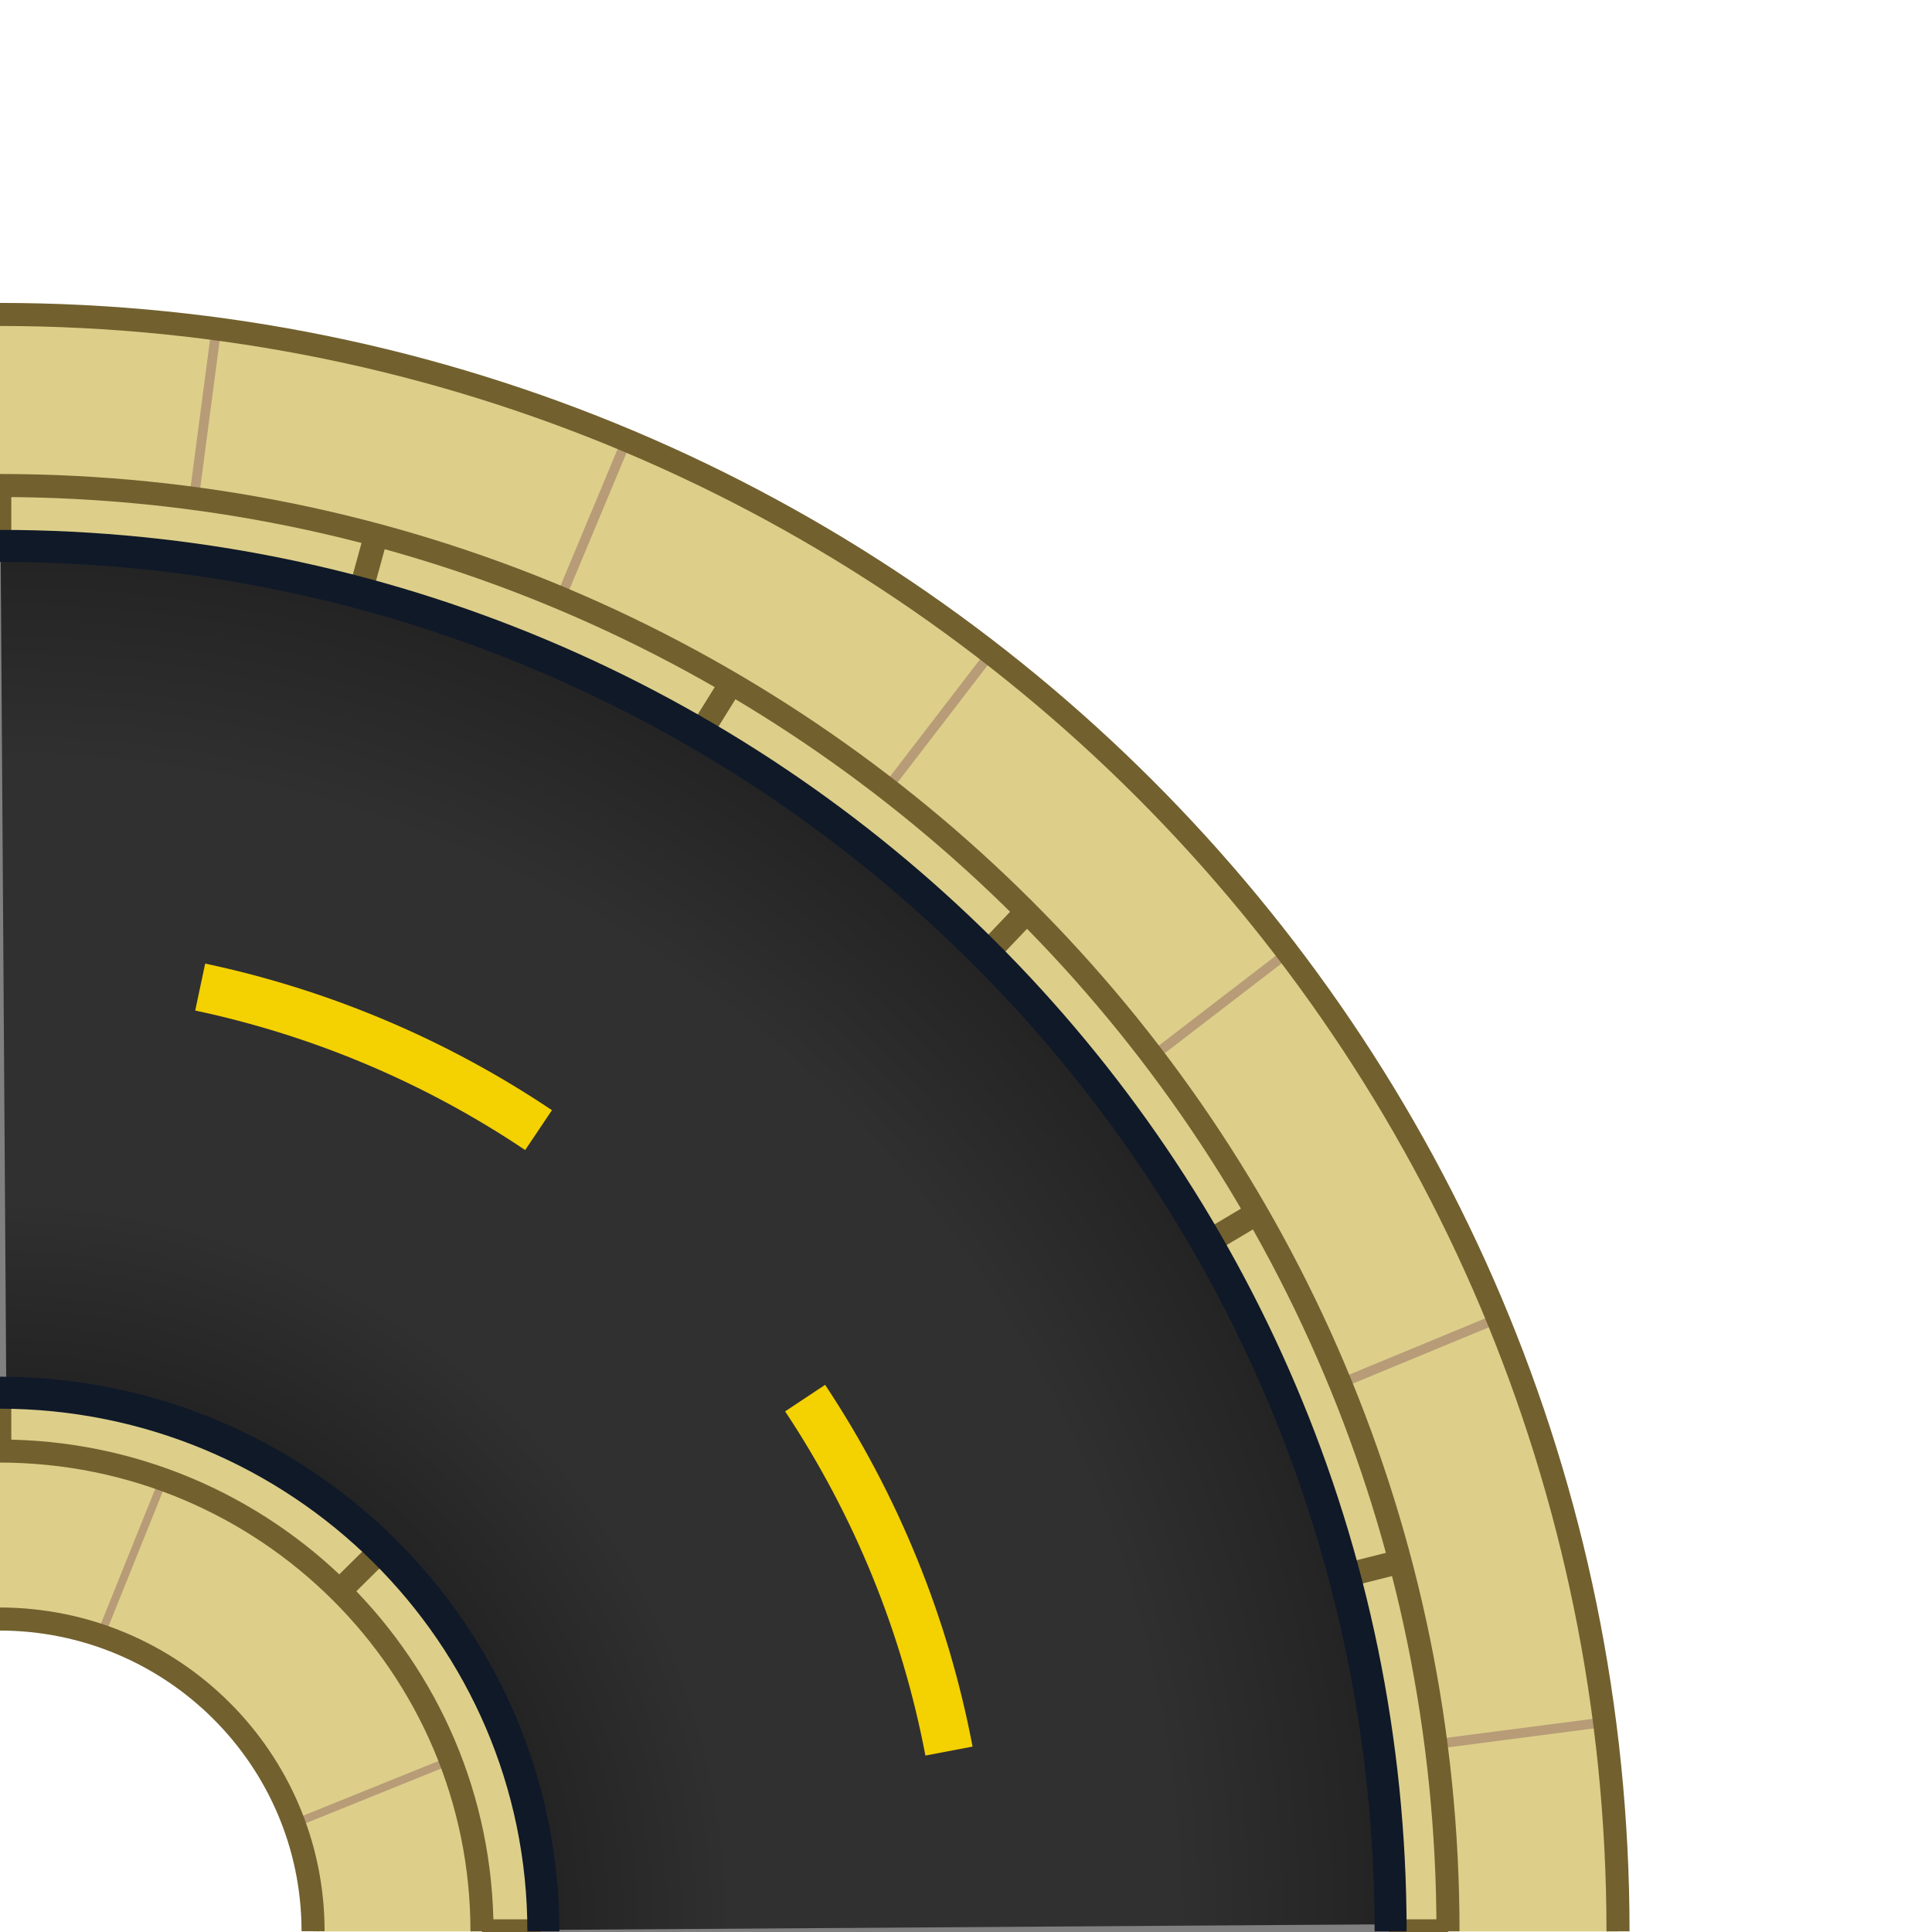
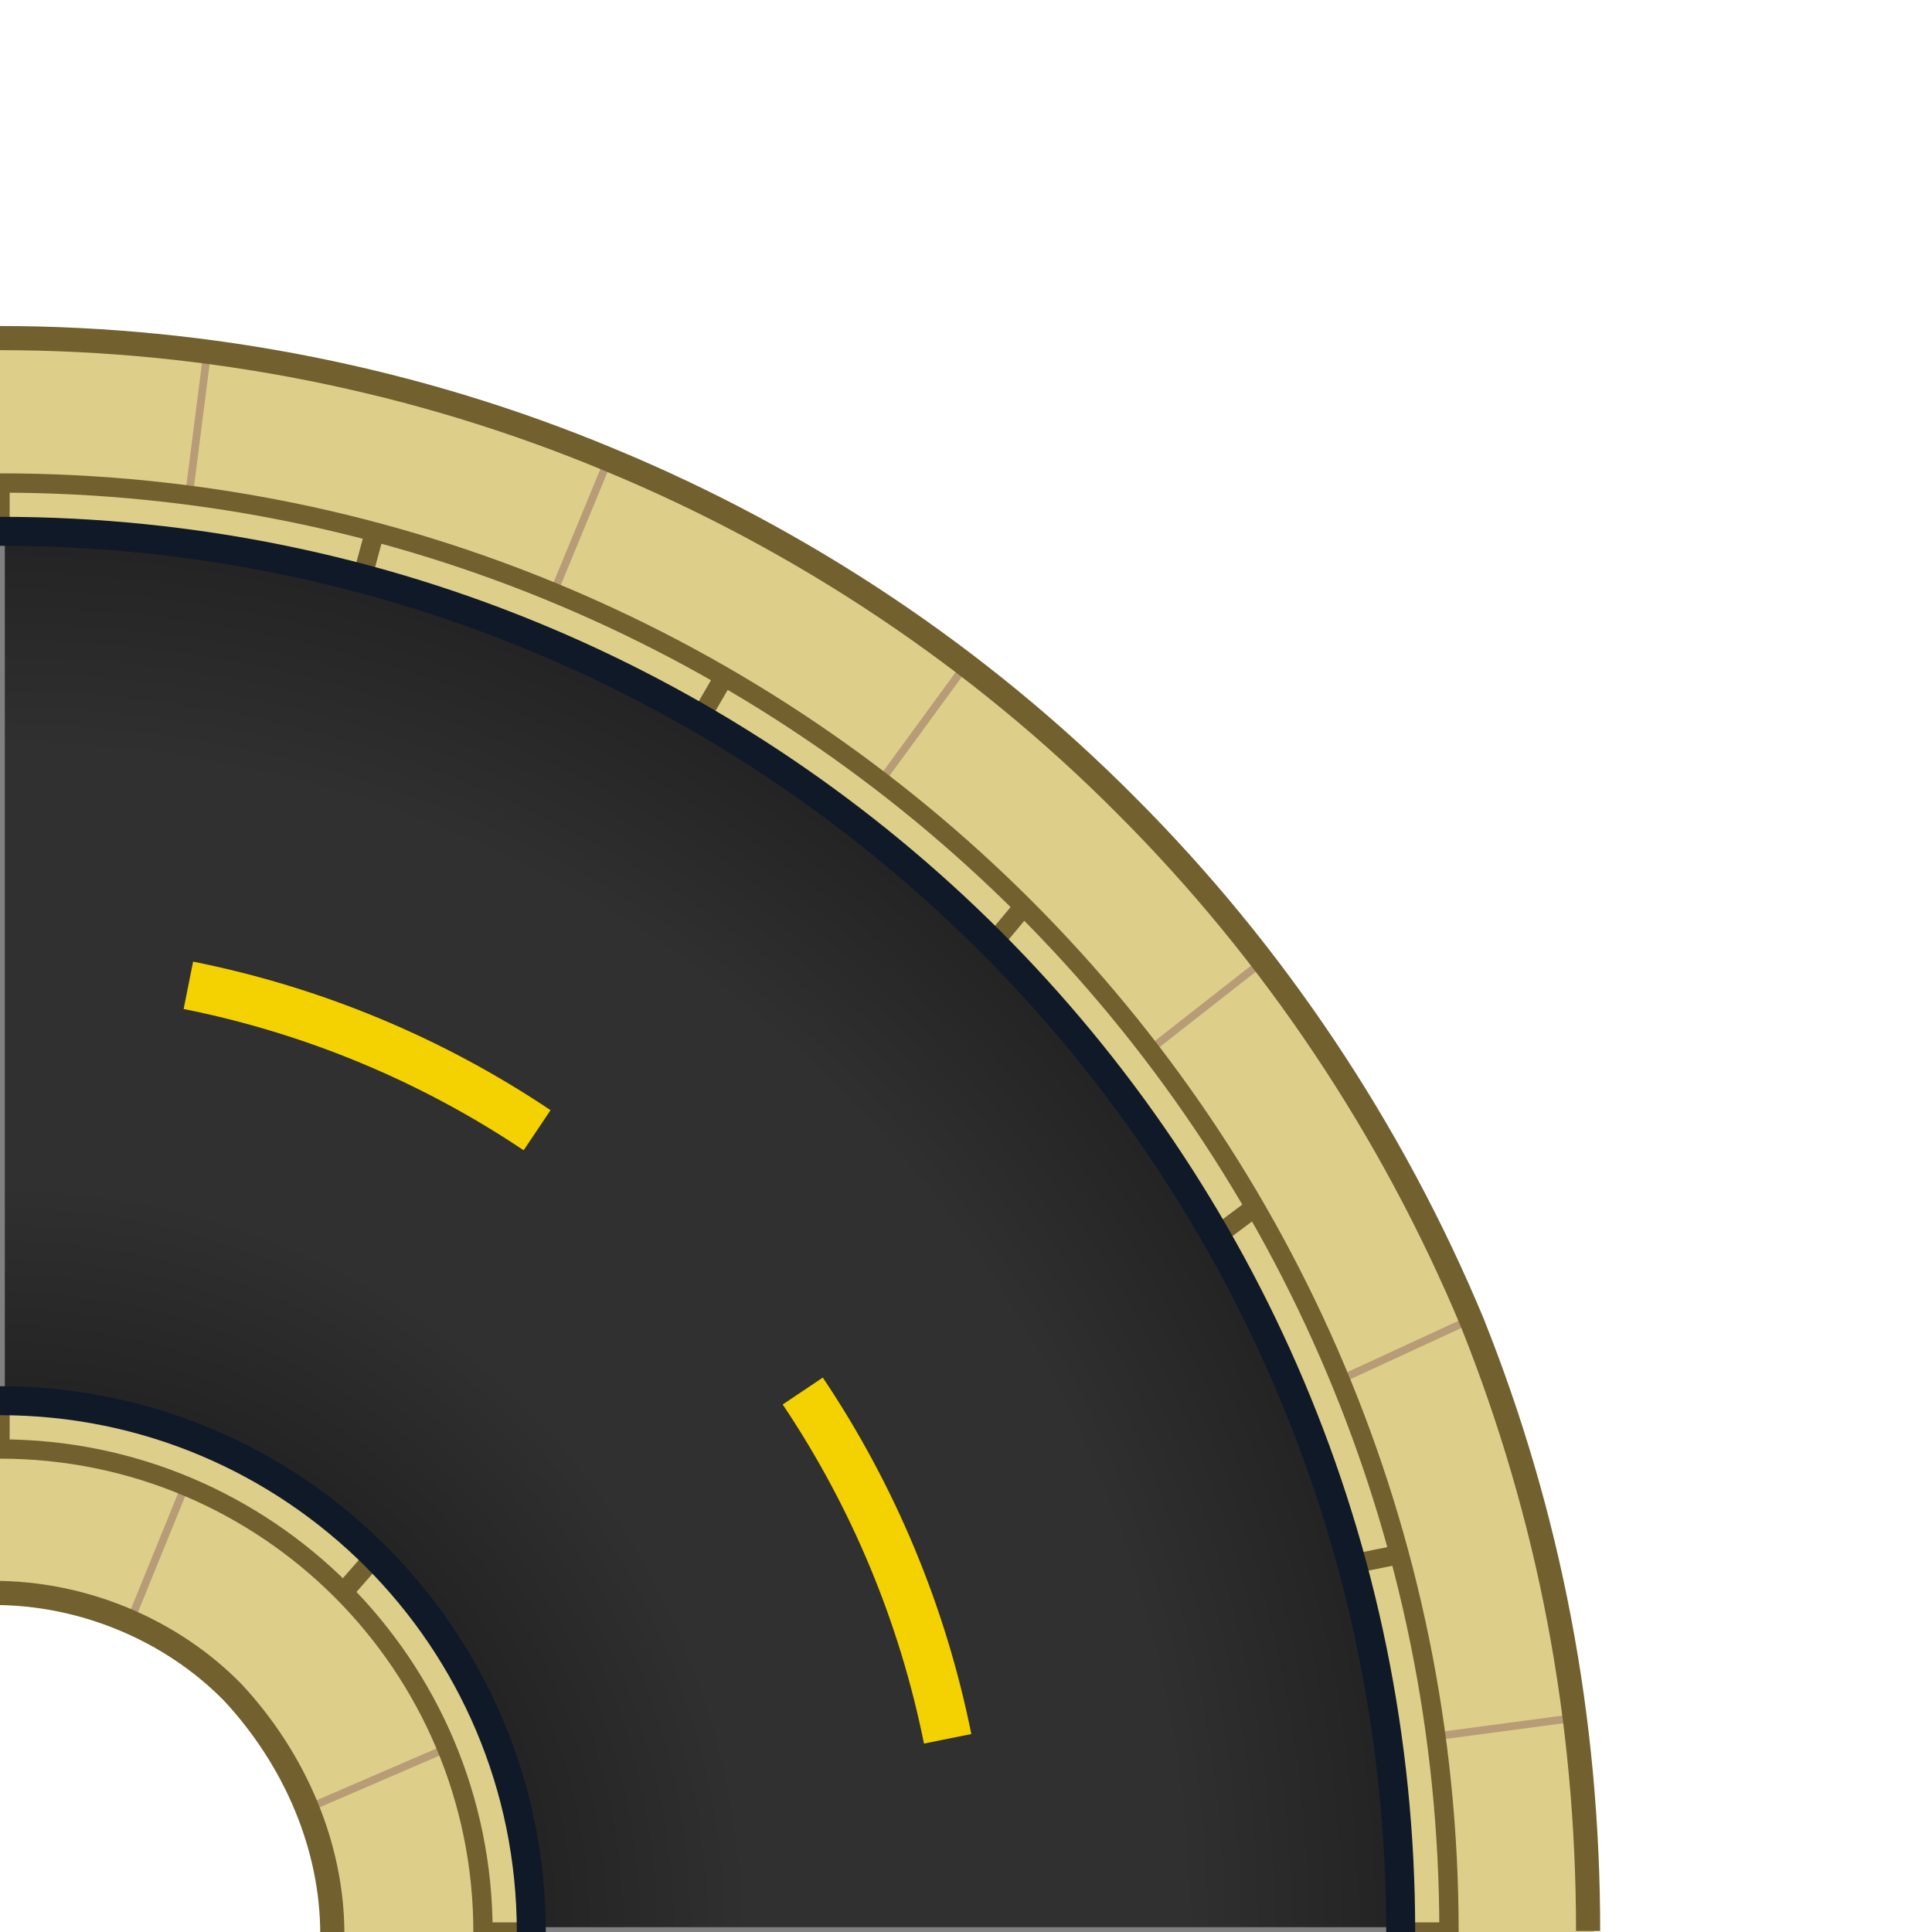
- <svg xmlns="http://www.w3.org/2000/svg" id="Layer_1" xml:space="preserve" viewBox="0 0 200 200" version="1.1" enable-background="new 0 0 200 200">
-   <defs id="defs3067">
-     <radialGradient id="radialGradient4270" gradientUnits="userSpaceOnUse" cy="200.22" cx="-.074" gradientTransform="matrix(2 0 0 1.9915 .073658 -198.81)" r="72.016">
-       <stop id="stop4266" stop-color="#232323" offset="0" />
-       <stop id="stop4276" stop-color="#232323" offset=".391" />
-       <stop id="stop4274" stop-color="#303030" offset=".528" />
-       <stop id="stop4272" stop-color="#303030" offset=".845" />
-       <stop id="stop4268" stop-color="#232323" offset="1" />
+ <svg xmlns="http://www.w3.org/2000/svg" height="200px" width="200px" version="1.1">
+   <defs>
+     <radialGradient id="turnGradient" gradientUnits="userSpaceOnUse" cy="200" cx="0" r="200">
+       <stop stop-color="#232323" offset="0.275" />
+       <stop stop-color="#303030" offset="0.388" />
+       <stop stop-color="#303030" offset="0.612" />
+       <stop stop-color="#232323" offset="0.725" />
    </radialGradient>
  </defs>
-   <path id="path4195" fill="#ddcf8a" d="m-0.062 32.562v135.03c17.94 0 32.468 14.5 32.468 32.35h135.09c0-92.44-75.014-167.38-167.56-167.38z" />
-   <path id="path4400" d="m-0.074 50.26v99.948" stroke="#72612e" stroke-width="2.485" fill="none" />
-   <path id="path4294" d="m10.447 169.2 6.428-15.97" stroke="#b79c77" stroke-width=".828" fill="#b79c77" />
-   <path id="path4298" d="m30.447 188.78 16.324-6.593" stroke="#b79c77" stroke-width=".828" fill="#b79c77" />
-   <path id="path3118" d="m-0.074 167.6c17.94 0 32.483 14.471 32.483 32.322" stroke="#72612e" stroke-width="2.388" fill="none" />
-   <path id="path3120" d="m-0.074 150.21c27.597 0 49.969 22.26 49.969 49.718" stroke="#72612e" stroke-width="2.388" fill="none" />
-   <path id="path4302" d="m35.239 164.61 3.823-3.78" stroke="#72612e" stroke-width="2.485" fill="none" />
-   <path id="path4316" d="m20.074 51.66 2.34-17.782" stroke="#b79c77" stroke-width="1px" fill="none" />
-   <path id="path4318" d="m58.007 61.972 6.907-16.53" stroke="#b79c77" stroke-width="1px" fill="none" />
-   <path id="path4320" d="m91.742 81.712 10.888-14.173" stroke="#b79c77" stroke-width="1px" fill="none" />
-   <path id="path4322" d="m119.36 109.33 14.13-10.855" stroke="#b79c77" stroke-width="1px" fill="none" />
-   <path id="path4324" d="m138.59 143.29 16.629-6.881" stroke="#b79c77" stroke-width="1px" fill="none" />
-   <path id="path4326" d="m148.53 180.56 17.808-2.314" stroke="#b79c77" stroke-width="1px" fill="none" />
-   <path id="path4328" d="m38.958 55.312-1.458 5.312" stroke="#72612e" stroke-width="2.485" fill="none" />
-   <path id="path4330" d="m76.014 70.225-3.22 5.18" stroke="#72612e" stroke-width="2.485" fill="none" />
-   <path id="path4332" d="m106.21 94.459-3.735 3.928" stroke="#72612e" stroke-width="2.485" fill="none" />
-   <path id="path4334" d="m129.93 125.69-4.251 2.528" stroke="#72612e" stroke-width="2.485" fill="none" />
-   <path id="path4336" d="m144.74 161.71-4.766 1.202" stroke="#72612e" stroke-width="2.485" fill="none" />
-   <path id="path3122" d="m-0.074 50.26c82.826 0 149.97 67.01 149.97 149.67" stroke="#72612e" stroke-width="2.388" fill="none" />
-   <path id="path4402" d="m149.9 199.93h-100" stroke="#72612e" stroke-width="2.485" fill="none" />
-   <path id="path4216" fill="url(#radialGradient4270)" d="m-0.062 56.5v87.656c31.107 0 56.312 24.986 56.312 55.781h87.719c0-79.21-64.486-143.44-144.03-143.44z" />
-   <path id="path3124" d="m-0.074 32.552c92.549 0 167.57 74.938 167.57 167.38" stroke="#72612e" stroke-width="2.388" fill="none" />
-   <path id="path6111" d="m55.979 200.29 87.799-0.589" stroke="#808080" stroke-width="1px" fill="none" />
-   <path id="path6134" d="m-0.441 55.781 0.589 87.799" stroke="#808080" stroke-width="1px" fill="none" />
-   <path id="path3130" d="m-0.074 144.17c31.107 0 56.324 24.964 56.324 55.76" stroke="#101928" stroke-width="3.313" fill="none" />
-   <path id="path3931" d="m-0.074 56.51c79.547 0 144.03 64.21 144.03 143.42" stroke="#101928" stroke-width="3.313" fill="none" />
-   <path id="path6888" d="m83.346 144.73a100.07 99.926 0 0 1 14.894 36.54" stroke-dashoffset="14.089" transform="translate(.0000032369 .0000040262)" stroke="#f4d100" stroke-width="4.97" fill="none" />
-   <path id="path6890" d="m20.724 102.18a100.07 99.926 0 0 1 35.027 14.81" stroke-dashoffset="14.089" transform="translate(.0000032369 .0000040262)" stroke="#f4d100" stroke-width="4.97" fill="none" />
+   <path d="M0,35a165,165,90,0,1,165,165h-130a35,35,-90,0,0,-35,-35v-130" fill="#ddcf8a" />
+   <path stroke="#b79c77" stroke-width="0.8" d="M13.4,168l5.7-14m13.2,33l13.9-6m-26.6-130l1.9-14.9m35.9,25l5.7-13.8m28.2,33.4l8.7-11.9m19,39.9l12-9.4m8,43.4l13-6m-3,43l15-2" fill="none" />
+   <path stroke="#72612e" stroke-width="2.5" d="m0,35c21.6,0,43.2,4.29,63.1,12.6,20,8.27,38.3,20.5,53.5,35.8,15.3,15.3,27.5,33.6,35.8,53.5,8,20,12,41,12,63m-165-35c9.16,0,18.3,3.77,24.7,10.3,6.5,7,10.3,16,10.3,25" fill="none" />
+   <path stroke="#72612e" stroke-width="2" d="M0,50a150,150,90,0,1,150,150m-150-50a50,50,90,0,1,50,50m-50-150v100m150,50h-100m-14.6-35l3.5-4m-0.1-106l-1.3,4.8m37.5,10.2l-2.5,4.3m33.5,19.5l-3,3.6m27,27.5l-4,3m19,33l-5,1" fill="none" />
+   <path d="M0,55a145,145,90,0,1,145,145h-90a55,55,-90,0,0,-55,-55v-90" fill="url(#turnGradient)" />
+   <path stroke="#808080" stroke-width="1" d="M0,55v90m55,55h90" />
+   <path stroke="#101928" stroke-width="3" d="M0,55a145,145,90,0,1,145,145m-145-55a55,55,90,0,1,55,55" fill="none" />
+   <path stroke="#f4d100" stroke-width="5" d="M19.5,102a100,100,22.5,0,1,36.1,15m27.5,27a100,100,22.5,0,1,15,36" fill="none" />
</svg>
